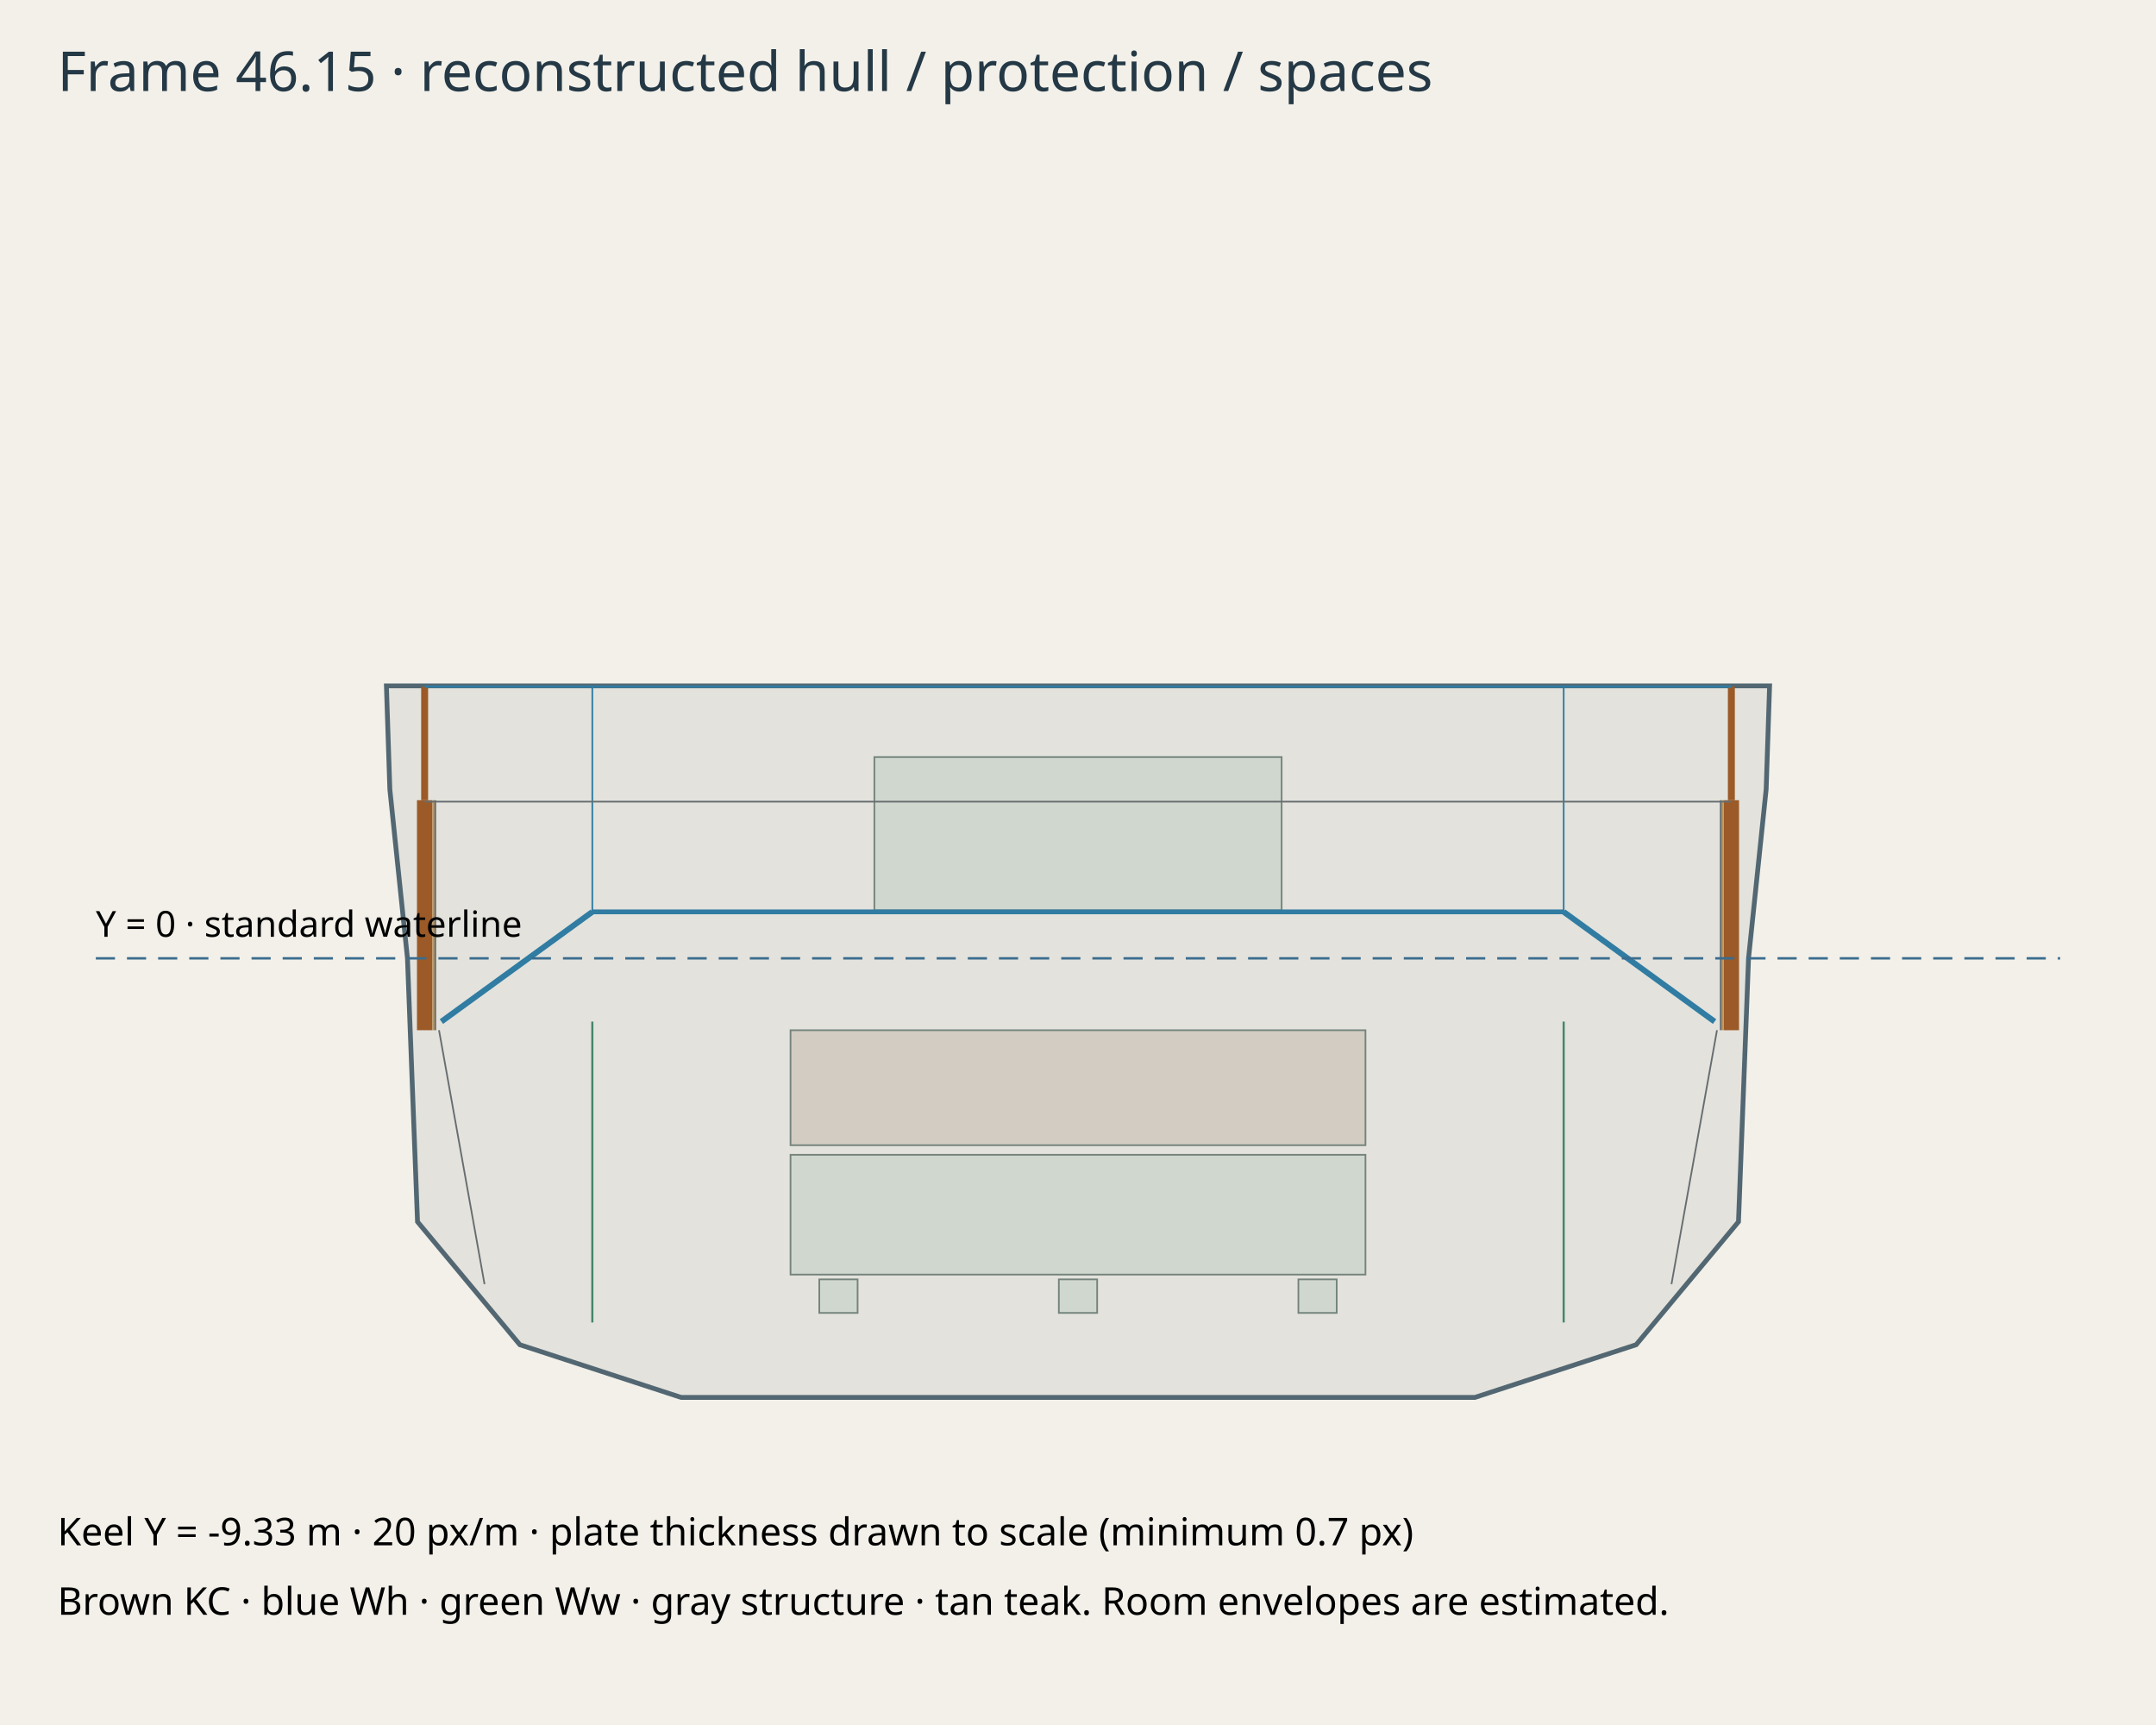
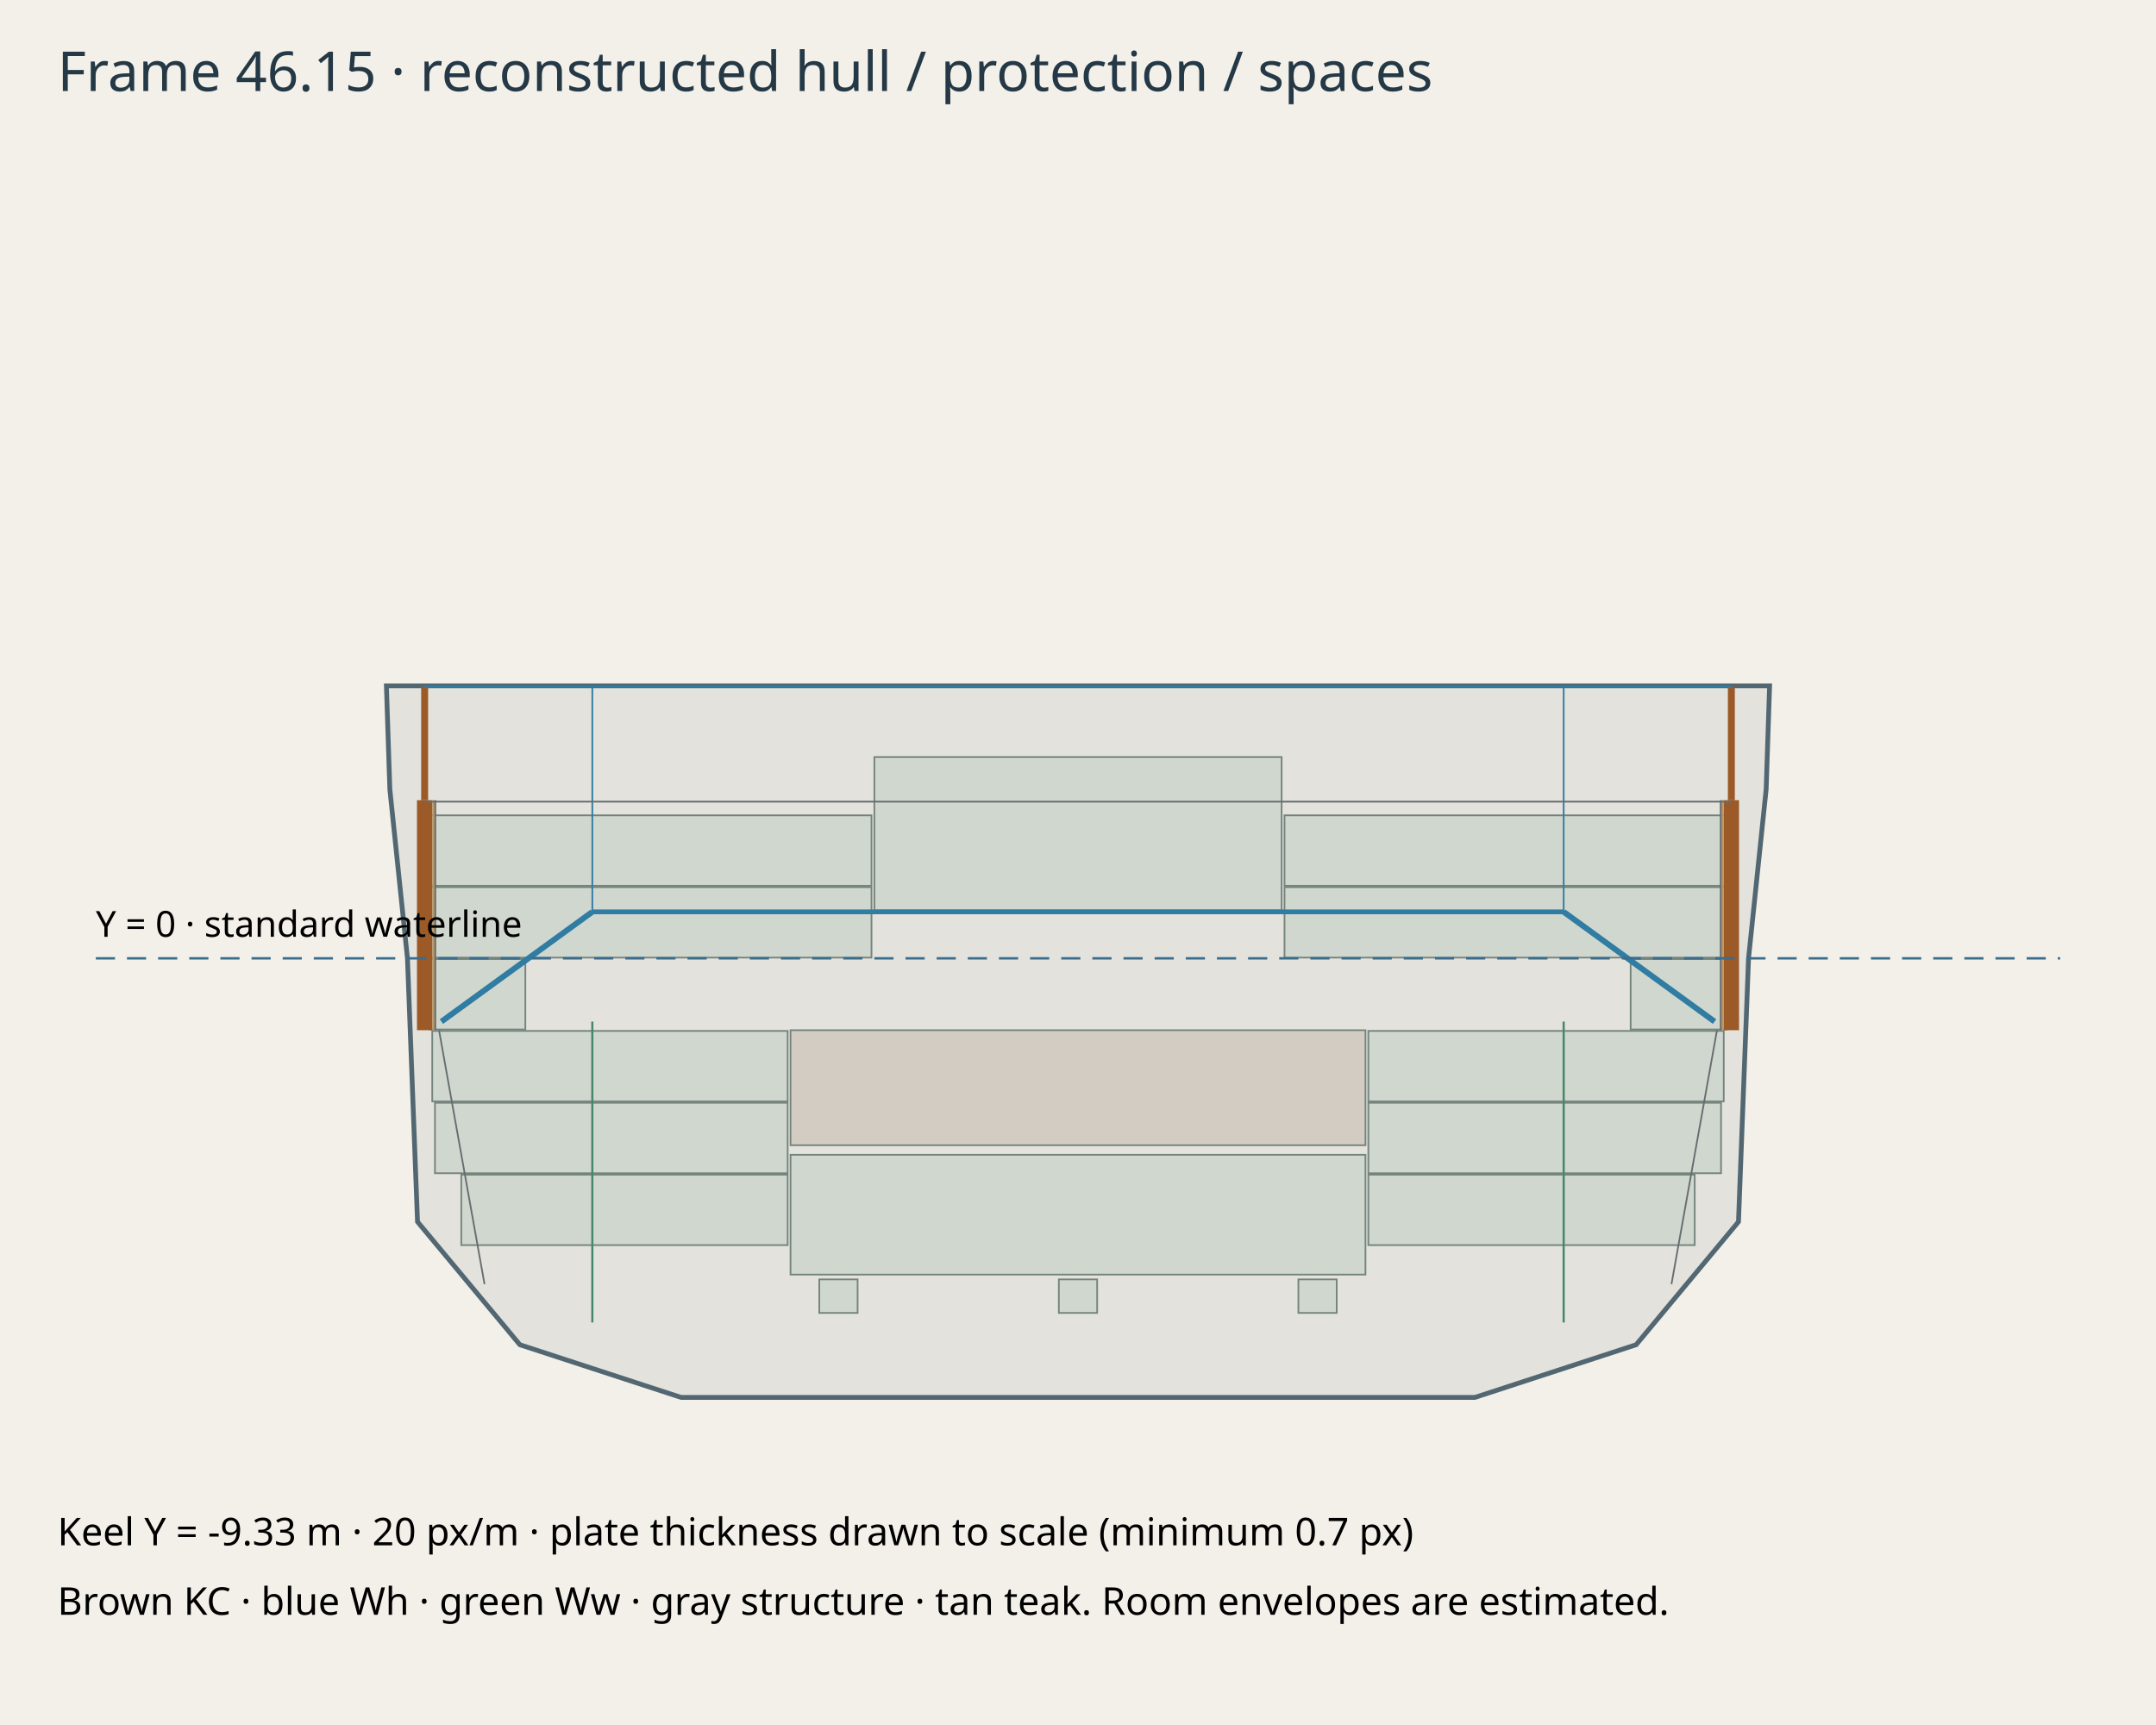
<svg xmlns="http://www.w3.org/2000/svg" viewBox="0 0 900 720" role="img" aria-label="Authored hull, armor and room section">
  <rect width="900" height="720" fill="#f2f0e9" />
  <text x="24" y="38" font-family="sans-serif" font-size="23" fill="#243845">Frame 46.15 · reconstructed hull / protection / spaces</text>
  <polygon points="450.00,583.27 615.67,583.27 682.99,561.28 725.71,509.96 729.91,400.00 737.26,329.50 738.70,286.28 161.30,286.28 162.74,329.50 170.09,400.00 174.29,509.96 217.01,561.28 284.33,583.27 450.00,583.27" fill="#e3e2dc" stroke="#526772" stroke-width="2" />
  <rect x="330.0" y="430.0" width="240" height="48.0" fill="#aa927e" fill-opacity=".28" stroke="#74847c" stroke-width=".7" />
  <rect x="330.0" y="482.0" width="240" height="50.0" fill="#9fbbad" fill-opacity=".28" stroke="#74847c" stroke-width=".7" />
  <rect x="365.0" y="316.0" width="170.0" height="64.0" fill="#9fbbad" fill-opacity=".28" stroke="#74847c" stroke-width=".7" />
  <rect x="342.0" y="534.0" width="16.0" height="14.0" fill="#9fbbad" fill-opacity=".28" stroke="#74847c" stroke-width=".7" />
  <rect x="442.0" y="534.0" width="16.0" height="14.0" fill="#9fbbad" fill-opacity=".28" stroke="#74847c" stroke-width=".7" />
  <rect x="542.0" y="534.0" width="16.0" height="14.0" fill="#9fbbad" fill-opacity=".28" stroke="#74847c" stroke-width=".7" />
+   <rect x="192.564" y="490.3" width="136.236" height="29.4" fill="#9fbbad" fill-opacity=".28" stroke="#74847c" stroke-width=".7" />
+   <rect x="571.2" y="490.3" width="136.236" height="29.4" fill="#9fbbad" fill-opacity=".28" stroke="#74847c" stroke-width=".7" />
+   <rect x="181.566" y="460.3" width="147.234" height="29.4" fill="#9fbbad" fill-opacity=".28" stroke="#74847c" stroke-width=".7" />
+   <rect x="571.2" y="460.3" width="147.234" height="29.4" fill="#9fbbad" fill-opacity=".28" stroke="#74847c" stroke-width=".7" />
+   <rect x="180.434" y="430.3" width="148.366" height="29.4" fill="#9fbbad" fill-opacity=".28" stroke="#74847c" stroke-width=".7" />
+   <rect x="571.2" y="430.3" width="148.366" height="29.4" fill="#9fbbad" fill-opacity=".28" stroke="#74847c" stroke-width=".7" />
+   <rect x="179.303" y="400.3" width="40" height="29.4" fill="#9fbbad" fill-opacity=".28" stroke="#74847c" stroke-width=".7" />
+   <rect x="680.697" y="400.3" width="40" height="29.4" fill="#9fbbad" fill-opacity=".28" stroke="#74847c" stroke-width=".7" />
+   <rect x="178.171" y="370.3" width="185.629" height="29.4" fill="#9fbbad" fill-opacity=".28" stroke="#74847c" stroke-width=".7" />
+   <rect x="536.2" y="370.3" width="185.629" height="29.4" fill="#9fbbad" fill-opacity=".28" stroke="#74847c" stroke-width=".7" />
+   <rect x="174.996" y="340.3" width="188.804" height="29.4" fill="#9fbbad" fill-opacity=".28" stroke="#74847c" stroke-width=".7" />
+   <rect x="536.2" y="340.3" width="188.804" height="29.4" fill="#9fbbad" fill-opacity=".28" stroke="#74847c" stroke-width=".7" />
  <line x1="177.261" y1="430.0" x2="177.261" y2="334.0" stroke="#9b5a27" stroke-width="6.4" />
  <line x1="180.961" y1="430.0" x2="180.961" y2="334.0" stroke="#ba9560" stroke-width="1.0" />
  <line x1="181.721" y1="430.0" x2="181.721" y2="334.0" stroke="#666d70" stroke-width="0.7" />
  <line x1="177.261" y1="334.0" x2="177.261" y2="286.6" stroke="#9b5a27" stroke-width="2.9" />
  <line x1="247.261" y1="552.0" x2="247.261" y2="426.4" stroke="#45876a" stroke-width="0.9" />
  <line x1="247.261" y1="380.6" x2="247.261" y2="286.6" stroke="#307ca2" stroke-width="0.7" />
  <line x1="184.261" y1="426.4" x2="247.261" y2="380.6" stroke="#307ca2" stroke-width="2.4" />
  <line x1="722.739" y1="430.0" x2="722.739" y2="334.0" stroke="#9b5a27" stroke-width="6.4" />
  <line x1="719.039" y1="430.0" x2="719.039" y2="334.0" stroke="#ba9560" stroke-width="1.0" />
  <line x1="718.279" y1="430.0" x2="718.279" y2="334.0" stroke="#666d70" stroke-width="0.7" />
  <line x1="722.739" y1="334.0" x2="722.739" y2="286.6" stroke="#9b5a27" stroke-width="2.9" />
  <line x1="652.739" y1="552.0" x2="652.739" y2="426.4" stroke="#45876a" stroke-width="0.9" />
  <line x1="652.739" y1="380.6" x2="652.739" y2="286.6" stroke="#307ca2" stroke-width="0.7" />
  <line x1="715.739" y1="426.4" x2="652.739" y2="380.6" stroke="#307ca2" stroke-width="2.4" />
  <line x1="722.739" y1="286.6" x2="177.261" y2="286.6" stroke="#307ca2" stroke-width="1.0" />
  <line x1="722.739" y1="334.6" x2="177.261" y2="334.6" stroke="#666d70" stroke-width="0.7" />
  <line x1="652.739" y1="380.6" x2="247.261" y2="380.6" stroke="#307ca2" stroke-width="2.0" />
  <line x1="183.261" y1="430.0" x2="202.261" y2="536.0" stroke="#666d70" stroke-width="0.7" />
  <line x1="716.739" y1="430.0" x2="697.739" y2="536.0" stroke="#666d70" stroke-width="0.7" />
  <path d="M40 400H860" stroke="#3a6c8e" stroke-dasharray="8 5" />
  <text x="40" y="391" font-family="sans-serif" font-size="15">Y = 0 · standard waterline</text>
  <text x="24" y="645" font-family="sans-serif" font-size="16">Keel Y = -9.33 m · 20 px/m · plate thickness drawn to scale (minimum 0.7 px)</text>
  <text x="24" y="674" font-family="sans-serif" font-size="16">Brown KC · blue Wh · green Ww · gray structure · tan teak. Room envelopes are estimated.</text>
</svg>
